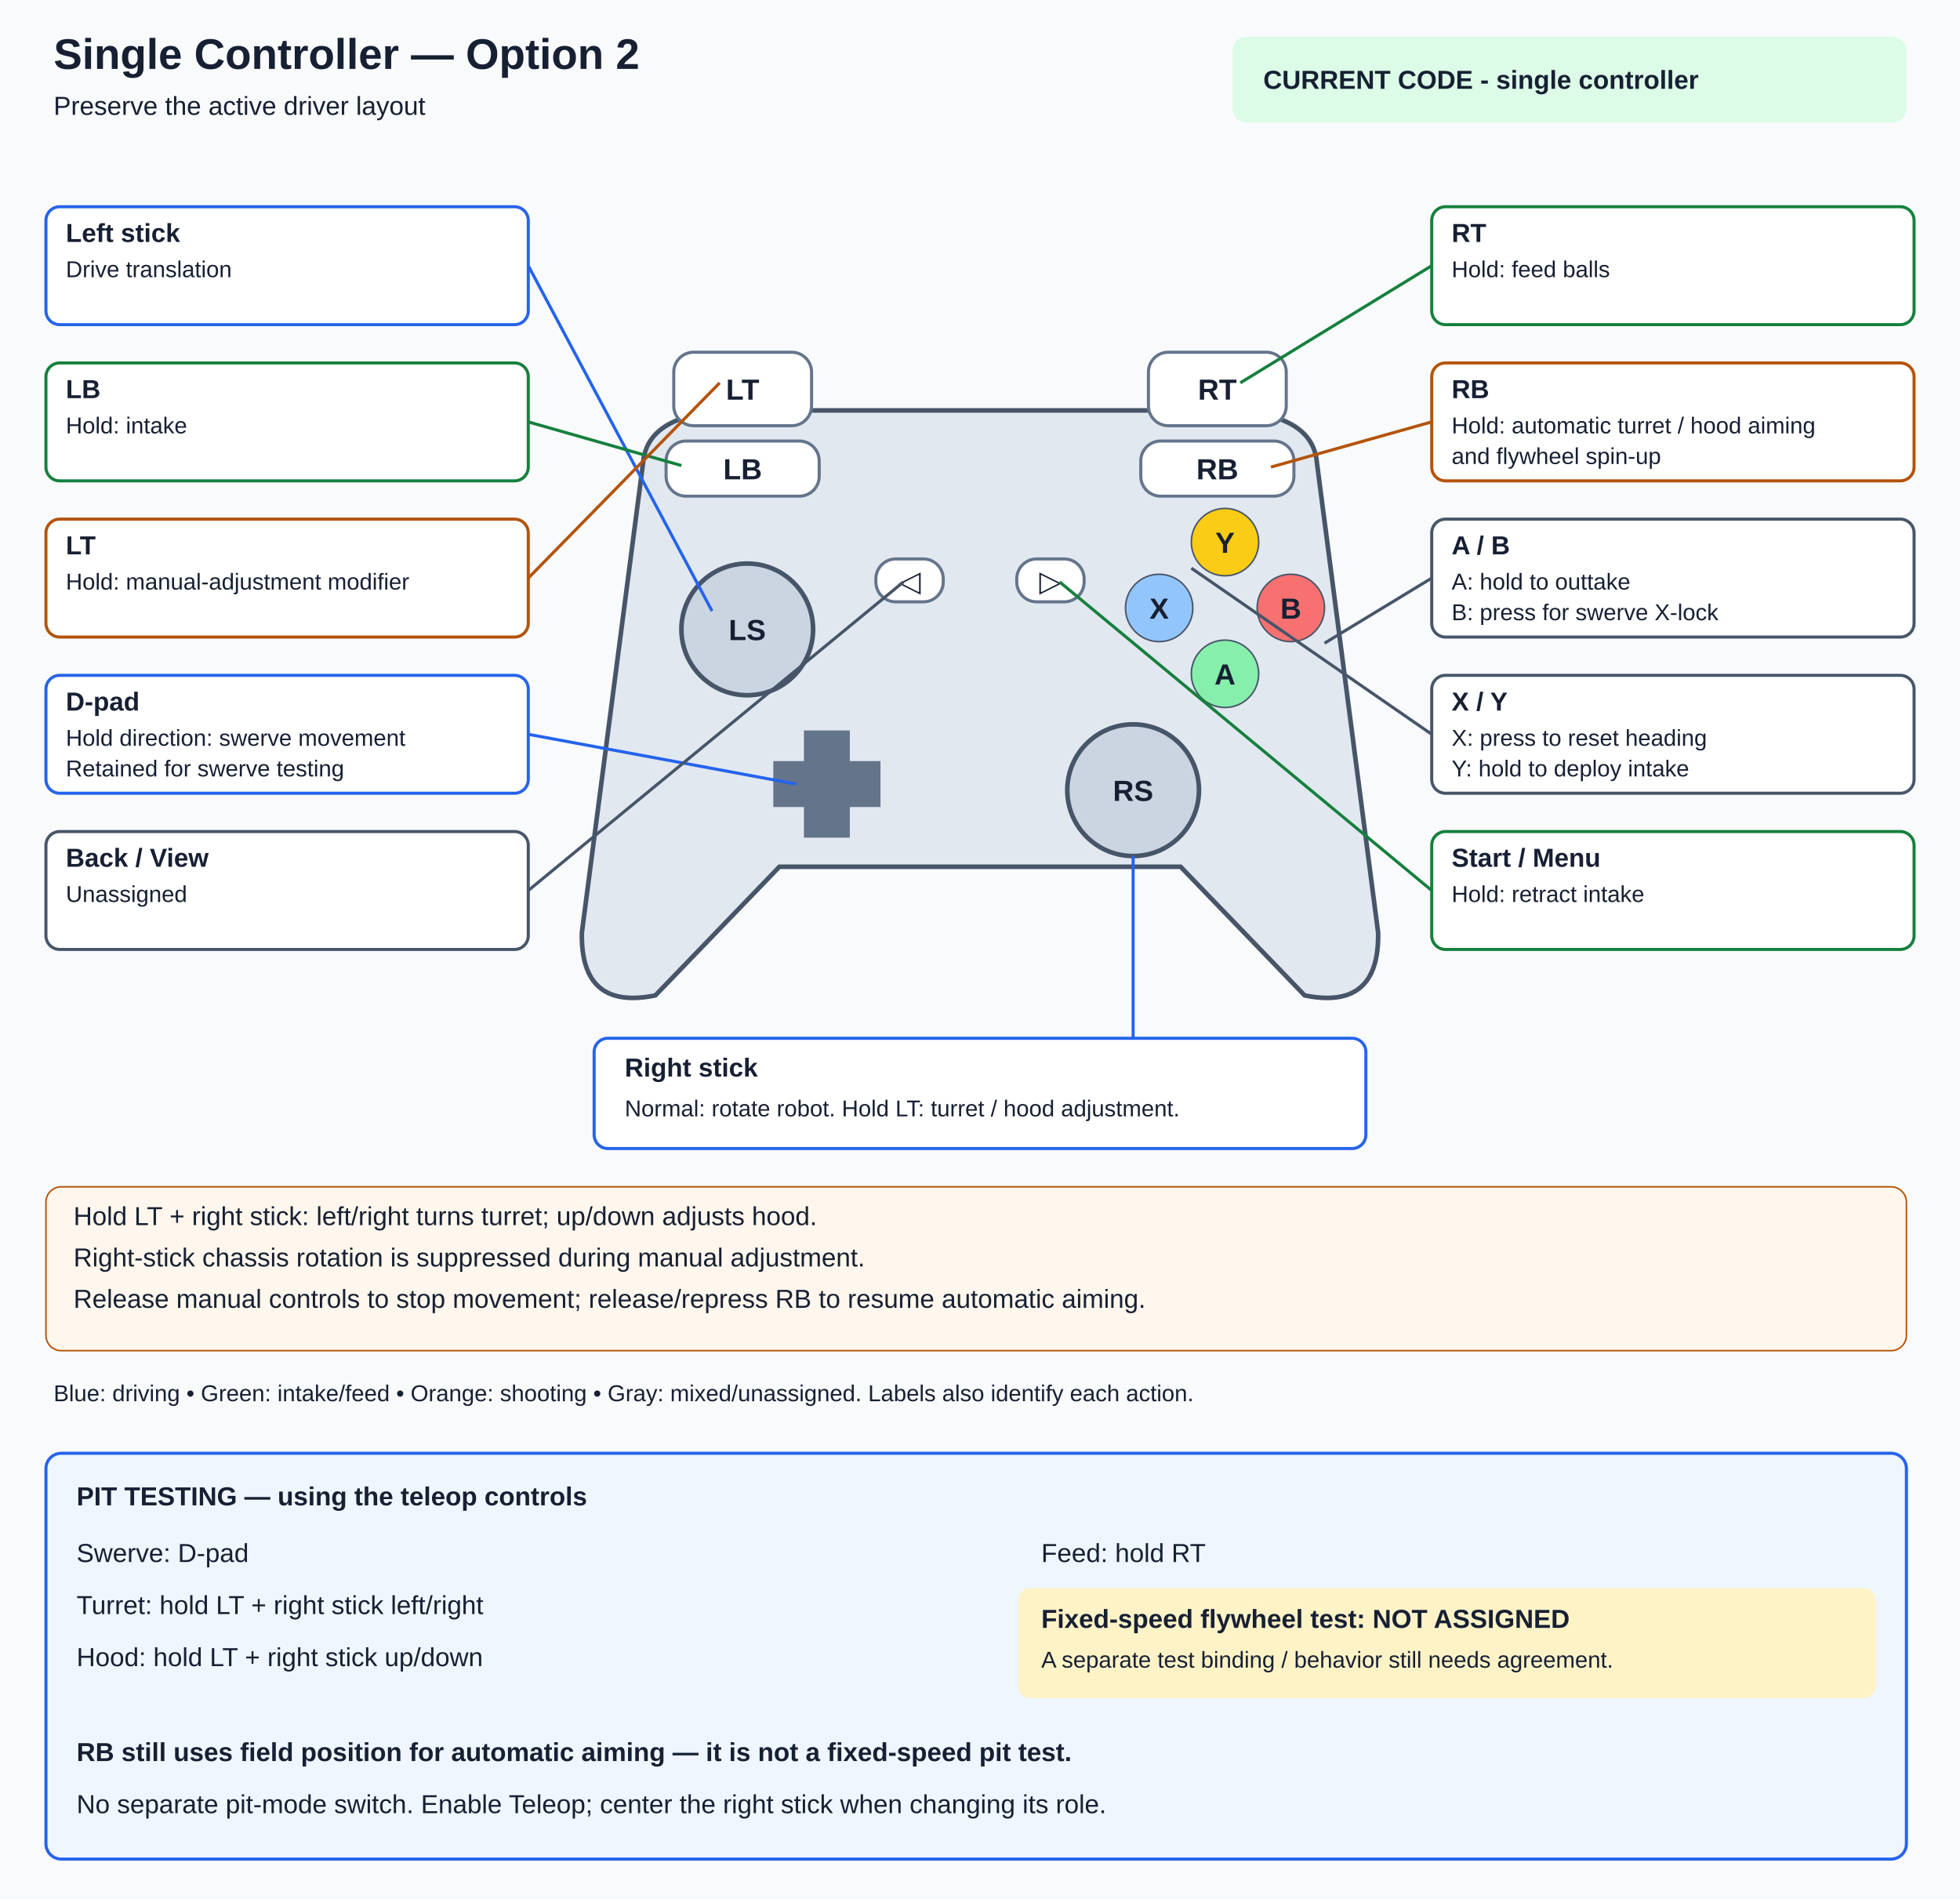
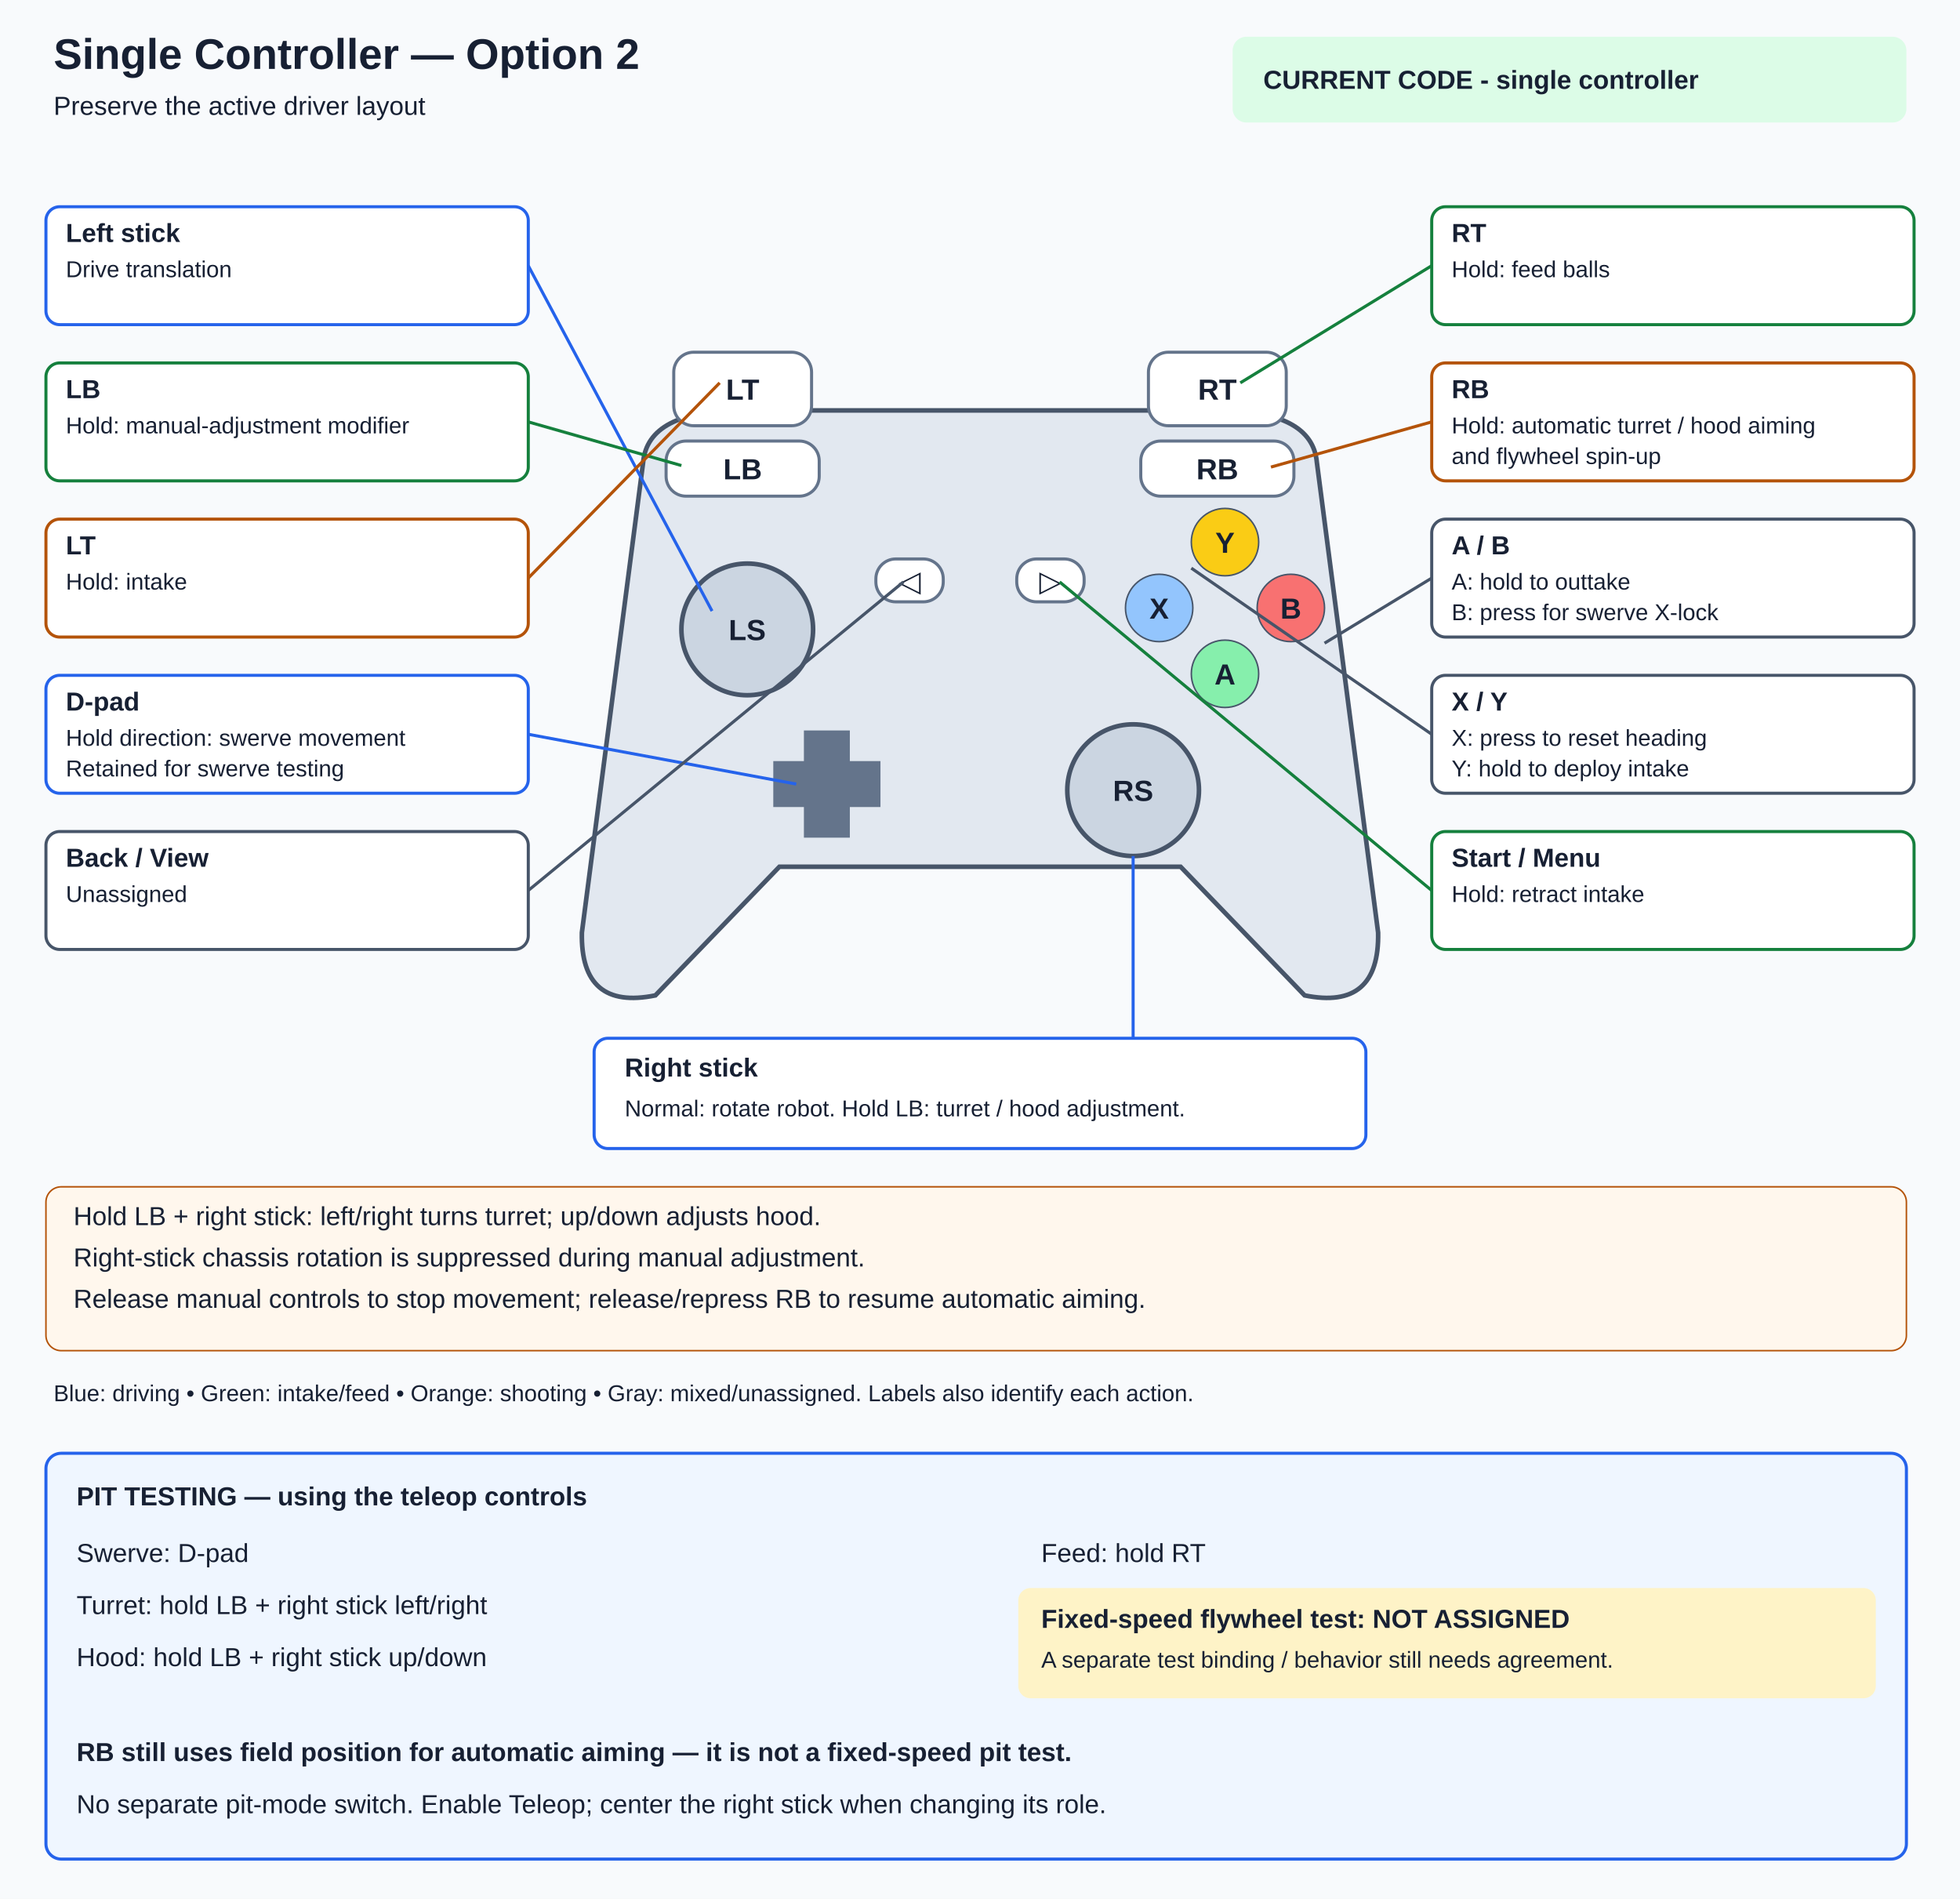
<svg xmlns="http://www.w3.org/2000/svg" width="1280" height="1240" viewBox="0 0 1280 1240" role="img" aria-labelledby="title desc">
  <rect width="1280" height="1240" fill="#f8fafc" />
  <style>text{font-family:Arial,sans-serif;fill:#172033}.heading{font-size:28px;font-weight:bold}.body{font-size:17px}.small{font-size:15px}.button{font-size:19px;font-weight:bold;text-anchor:middle}</style>
  <text x="35" y="45" class="heading">Single Controller — Option 2</text>
  <text x="35" y="75" class="body">Preserve the active driver layout</text>
  <rect x="805" y="24" width="440" height="56" rx="9" fill="#dcfce7" />
  <text x="825" y="58" class="body" font-weight="bold">CURRENT CODE - single controller</text>
  <path d="M420 302 Q423 268 485 268 L795 268 Q857 268 860 302 L900 609 Q901 660 852 650 L771 566 L509 566 L428 650 Q379 660 380 609 Z" fill="#e2e8f0" stroke="#475569" stroke-width="3" />
  <rect x="440" y="230" width="90" height="48" rx="13" fill="white" stroke="#64748b" stroke-width="2" />
  <text x="485.0" y="261.0" class="button">LT</text>
  <rect x="750" y="230" width="90" height="48" rx="13" fill="white" stroke="#64748b" stroke-width="2" />
  <text x="795.0" y="261.0" class="button">RT</text>
  <rect x="435" y="288" width="100" height="36" rx="13" fill="white" stroke="#64748b" stroke-width="2" />
  <text x="485.0" y="313.0" class="button">LB</text>
  <rect x="745" y="288" width="100" height="36" rx="13" fill="white" stroke="#64748b" stroke-width="2" />
  <text x="795.0" y="313.0" class="button">RB</text>
  <rect x="572" y="365" width="44" height="28" rx="13" fill="white" stroke="#64748b" stroke-width="2" />
  <text x="594.0" y="386.0" class="button">◁</text>
  <rect x="664" y="365" width="44" height="28" rx="13" fill="white" stroke="#64748b" stroke-width="2" />
  <text x="686.0" y="386.0" class="button">▷</text>
  <circle cx="488" cy="411" r="43" fill="#cbd5e1" stroke="#475569" stroke-width="3" />
  <text x="488" y="418" class="button">LS</text>
  <circle cx="740" cy="516" r="43" fill="#cbd5e1" stroke="#475569" stroke-width="3" />
  <text x="740" y="523" class="button">RS</text>
  <path d="M525 477 H555 V497 H575 V527 H555 V547 H525 V527 H505 V497 H525 Z" fill="#64748b" />
  <circle cx="800" cy="354" r="22" fill="#facc15" stroke="#475569" />
  <text x="800" y="361" class="button">Y</text>
  <circle cx="843" cy="397" r="22" fill="#f87171" stroke="#475569" />
  <text x="843" y="404" class="button">B</text>
  <circle cx="800" cy="440" r="22" fill="#86efac" stroke="#475569" />
  <text x="800" y="447" class="button">A</text>
  <circle cx="757" cy="397" r="22" fill="#93c5fd" stroke="#475569" />
  <text x="757" y="404" class="button">X</text>
  <path d="M345 173.5 L465 399" stroke="#2563eb" stroke-width="2" fill="none" />
  <rect x="30" y="135" width="315" height="77" rx="9" fill="white" stroke="#2563eb" stroke-width="2" />
  <text x="43" y="158" class="body" font-weight="bold">Left stick</text>
  <text x="43" y="181" class="small">Drive translation</text>
  <path d="M345 275.5 L445 304" stroke="#15803d" stroke-width="2" fill="none" />
  <rect x="30" y="237" width="315" height="77" rx="9" fill="white" stroke="#15803d" stroke-width="2" />
  <text x="43" y="260" class="body" font-weight="bold">LB</text>
-   <text x="43" y="283" class="small">Hold: intake</text>
+   <text x="43" y="283" class="small">Hold: manual-adjustment modifier</text>
  <path d="M345 377.5 L470 250" stroke="#b45309" stroke-width="2" fill="none" />
  <rect x="30" y="339" width="315" height="77" rx="9" fill="white" stroke="#b45309" stroke-width="2" />
  <text x="43" y="362" class="body" font-weight="bold">LT</text>
-   <text x="43" y="385" class="small">Hold: manual-adjustment modifier</text>
+   <text x="43" y="385" class="small">Hold: intake</text>
  <path d="M345 479.5 L520 512" stroke="#2563eb" stroke-width="2" fill="none" />
  <rect x="30" y="441" width="315" height="77" rx="9" fill="white" stroke="#2563eb" stroke-width="2" />
  <text x="43" y="464" class="body" font-weight="bold">D-pad</text>
  <text x="43" y="487" class="small">Hold direction: swerve movement</text>
  <text x="43" y="507" class="small">Retained for swerve testing</text>
  <path d="M345 581.5 L590 380" stroke="#475569" stroke-width="2" fill="none" />
  <rect x="30" y="543" width="315" height="77" rx="9" fill="white" stroke="#475569" stroke-width="2" />
  <text x="43" y="566" class="body" font-weight="bold">Back / View</text>
  <text x="43" y="589" class="small">Unassigned</text>
  <path d="M935 173.5 L810 250" stroke="#15803d" stroke-width="2" fill="none" />
  <rect x="935" y="135" width="315" height="77" rx="9" fill="white" stroke="#15803d" stroke-width="2" />
  <text x="948" y="158" class="body" font-weight="bold">RT</text>
  <text x="948" y="181" class="small">Hold: feed balls</text>
  <path d="M935 275.5 L830 305" stroke="#b45309" stroke-width="2" fill="none" />
  <rect x="935" y="237" width="315" height="77" rx="9" fill="white" stroke="#b45309" stroke-width="2" />
  <text x="948" y="260" class="body" font-weight="bold">RB</text>
  <text x="948" y="283" class="small">Hold: automatic turret / hood aiming</text>
  <text x="948" y="303" class="small">and flywheel spin-up</text>
  <path d="M935 377.5 L865 420" stroke="#475569" stroke-width="2" fill="none" />
  <rect x="935" y="339" width="315" height="77" rx="9" fill="white" stroke="#475569" stroke-width="2" />
  <text x="948" y="362" class="body" font-weight="bold">A / B</text>
  <text x="948" y="385" class="small">A: hold to outtake</text>
  <text x="948" y="405" class="small">B: press for swerve X-lock</text>
  <path d="M935 479.5 L778 371" stroke="#475569" stroke-width="2" fill="none" />
  <rect x="935" y="441" width="315" height="77" rx="9" fill="white" stroke="#475569" stroke-width="2" />
  <text x="948" y="464" class="body" font-weight="bold">X / Y</text>
  <text x="948" y="487" class="small">X: press to reset heading</text>
  <text x="948" y="507" class="small">Y: hold to deploy intake</text>
  <path d="M935 581.5 L692 380" stroke="#15803d" stroke-width="2" fill="none" />
  <rect x="935" y="543" width="315" height="77" rx="9" fill="white" stroke="#15803d" stroke-width="2" />
  <text x="948" y="566" class="body" font-weight="bold">Start / Menu</text>
  <text x="948" y="589" class="small">Hold: retract intake</text>
  <path d="M740 559 V678" stroke="#2563eb" stroke-width="2" />
  <rect x="388" y="678" width="504" height="72" rx="9" fill="white" stroke="#2563eb" stroke-width="2" />
  <text x="408" y="703" class="body" font-weight="bold">Right stick</text>
-   <text x="408" y="729" class="small">Normal: rotate robot. Hold LT: turret / hood adjustment.</text>
+   <text x="408" y="729" class="small">Normal: rotate robot. Hold LB: turret / hood adjustment.</text>
  <rect x="30" y="775" width="1215" height="107" rx="10" fill="#fff7ed" stroke="#b45309" />
-   <text x="48" y="800" dy="0" class="body">Hold LT + right stick: left/right turns turret; up/down adjusts hood.</text>
+   <text x="48" y="800" dy="0" class="body">Hold LB + right stick: left/right turns turret; up/down adjusts hood.</text>
  <text x="48" y="800" dy="27" class="body">Right-stick chassis rotation is suppressed during manual adjustment.</text>
  <text x="48" y="800" dy="54" class="body">Release manual controls to stop movement; release/repress RB to resume automatic aiming.</text>
  <text x="35" y="915" class="small">Blue: driving • Green: intake/feed • Orange: shooting • Gray: mixed/unassigned. Labels also identify each action.</text>
  <rect x="30" y="949" width="1215" height="265" rx="10" fill="#eff6ff" stroke="#2563eb" stroke-width="2" />
  <text x="50" y="983" class="body" font-weight="bold">PIT TESTING — using the teleop controls</text>
  <text x="50" y="1020" class="body">Swerve: D-pad</text>
-   <text x="50" y="1054" class="body">Turret: hold LT + right stick left/right</text>
-   <text x="50" y="1088" class="body">Hood: hold LT + right stick up/down</text>
+   <text x="50" y="1054" class="body">Turret: hold LB + right stick left/right</text>
+   <text x="50" y="1088" class="body">Hood: hold LB + right stick up/down</text>
  <text x="680" y="1020" class="body">Feed: hold RT</text>
  <rect x="665" y="1037" width="560" height="72" rx="8" fill="#fef3c7" />
  <text x="680" y="1063" class="body" font-weight="bold">Fixed-speed flywheel test: NOT ASSIGNED</text>
  <text x="680" y="1089" class="small">A separate test binding / behavior still needs agreement.</text>
  <text x="50" y="1150" class="body" font-weight="bold">RB still uses field position for automatic aiming — it is not a fixed-speed pit test.</text>
  <text x="50" y="1184" class="body">No separate pit-mode switch. Enable Teleop; center the right stick when changing its role.</text>
</svg>
